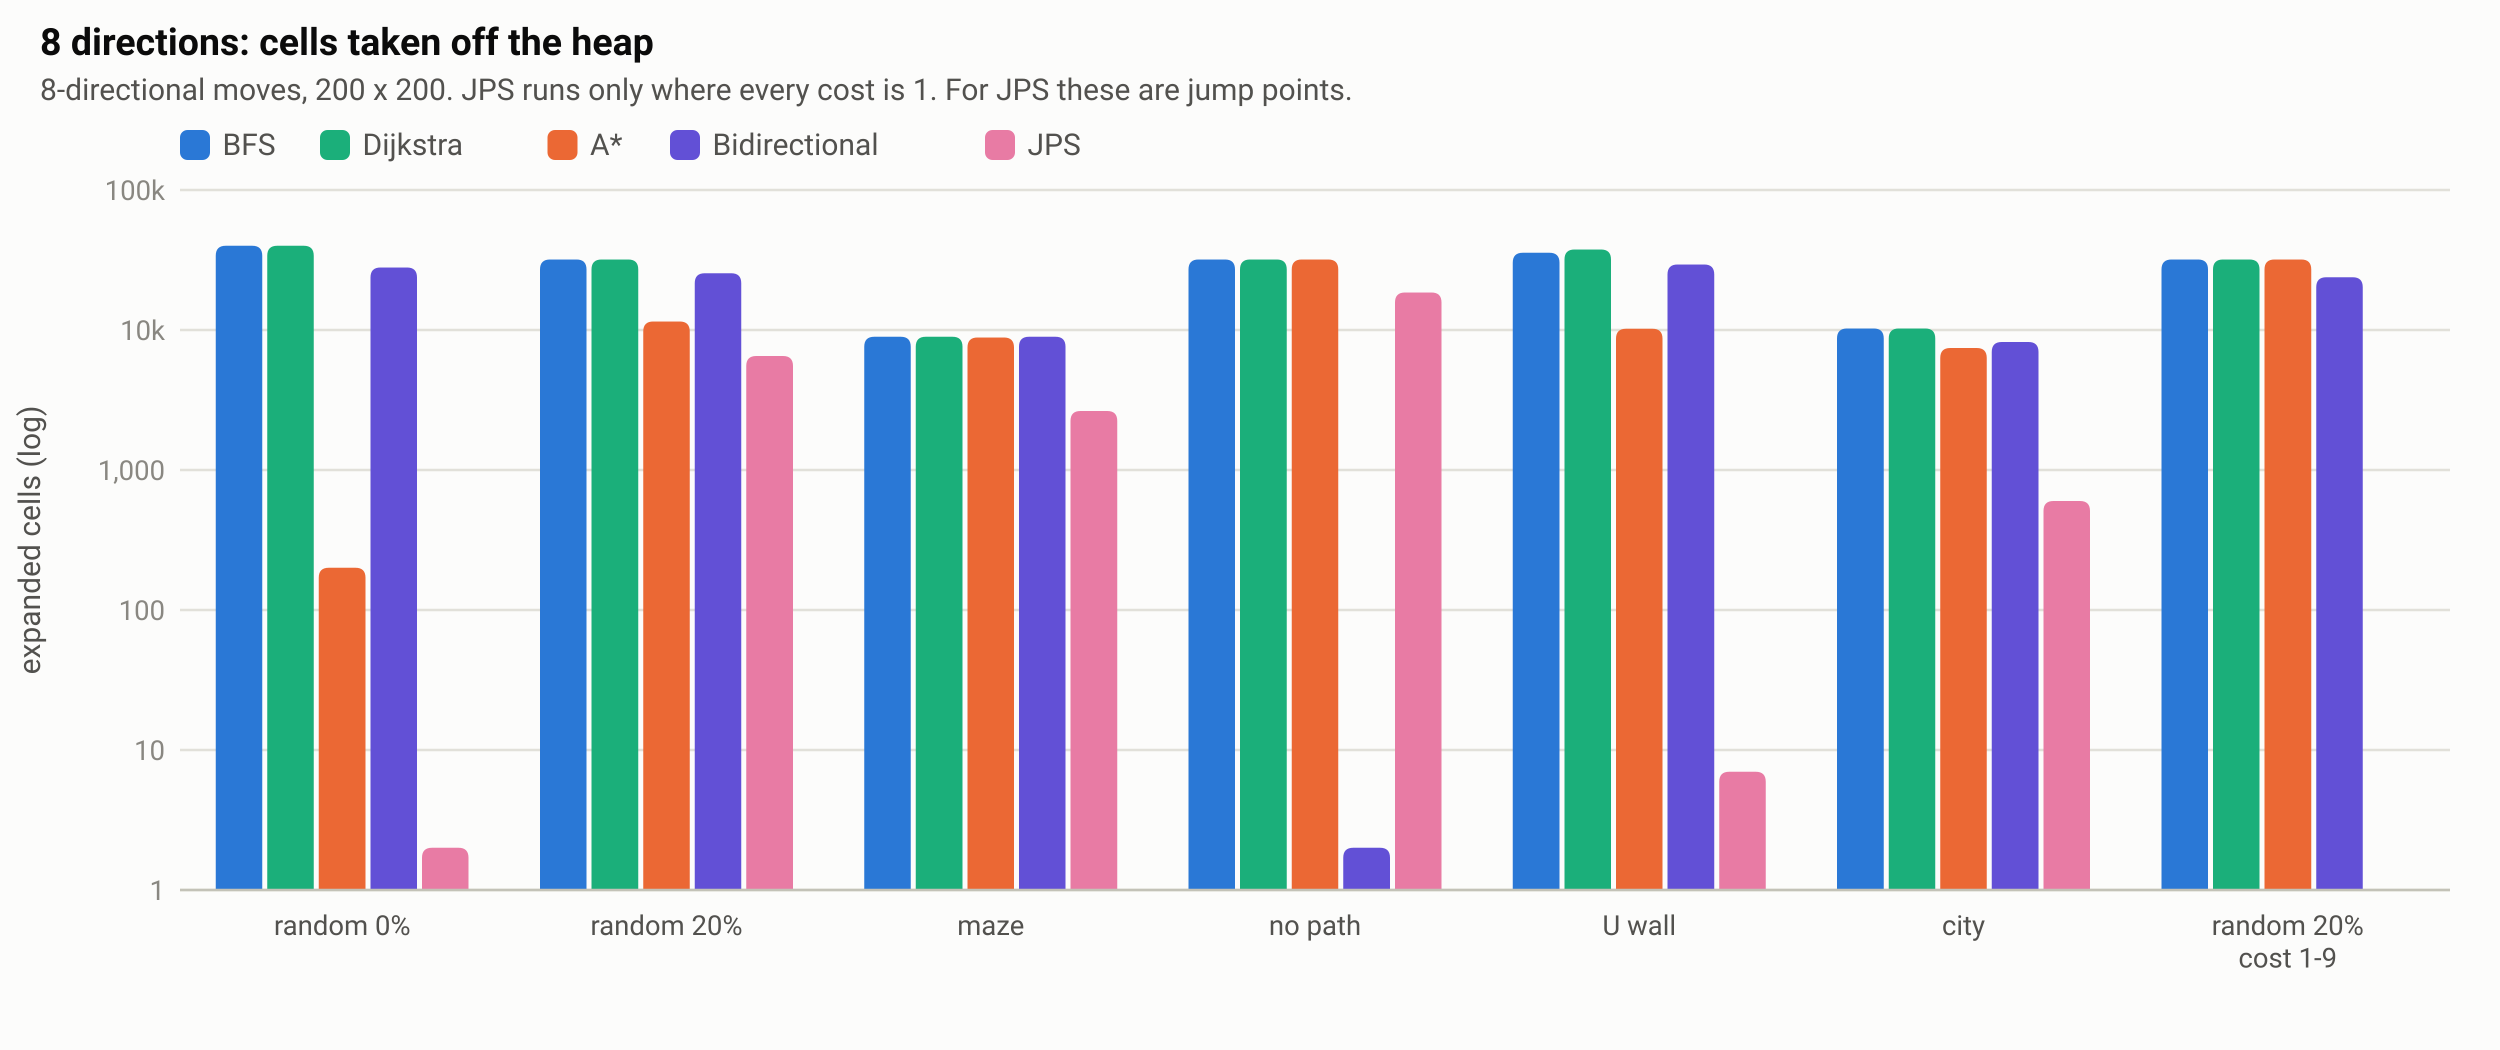
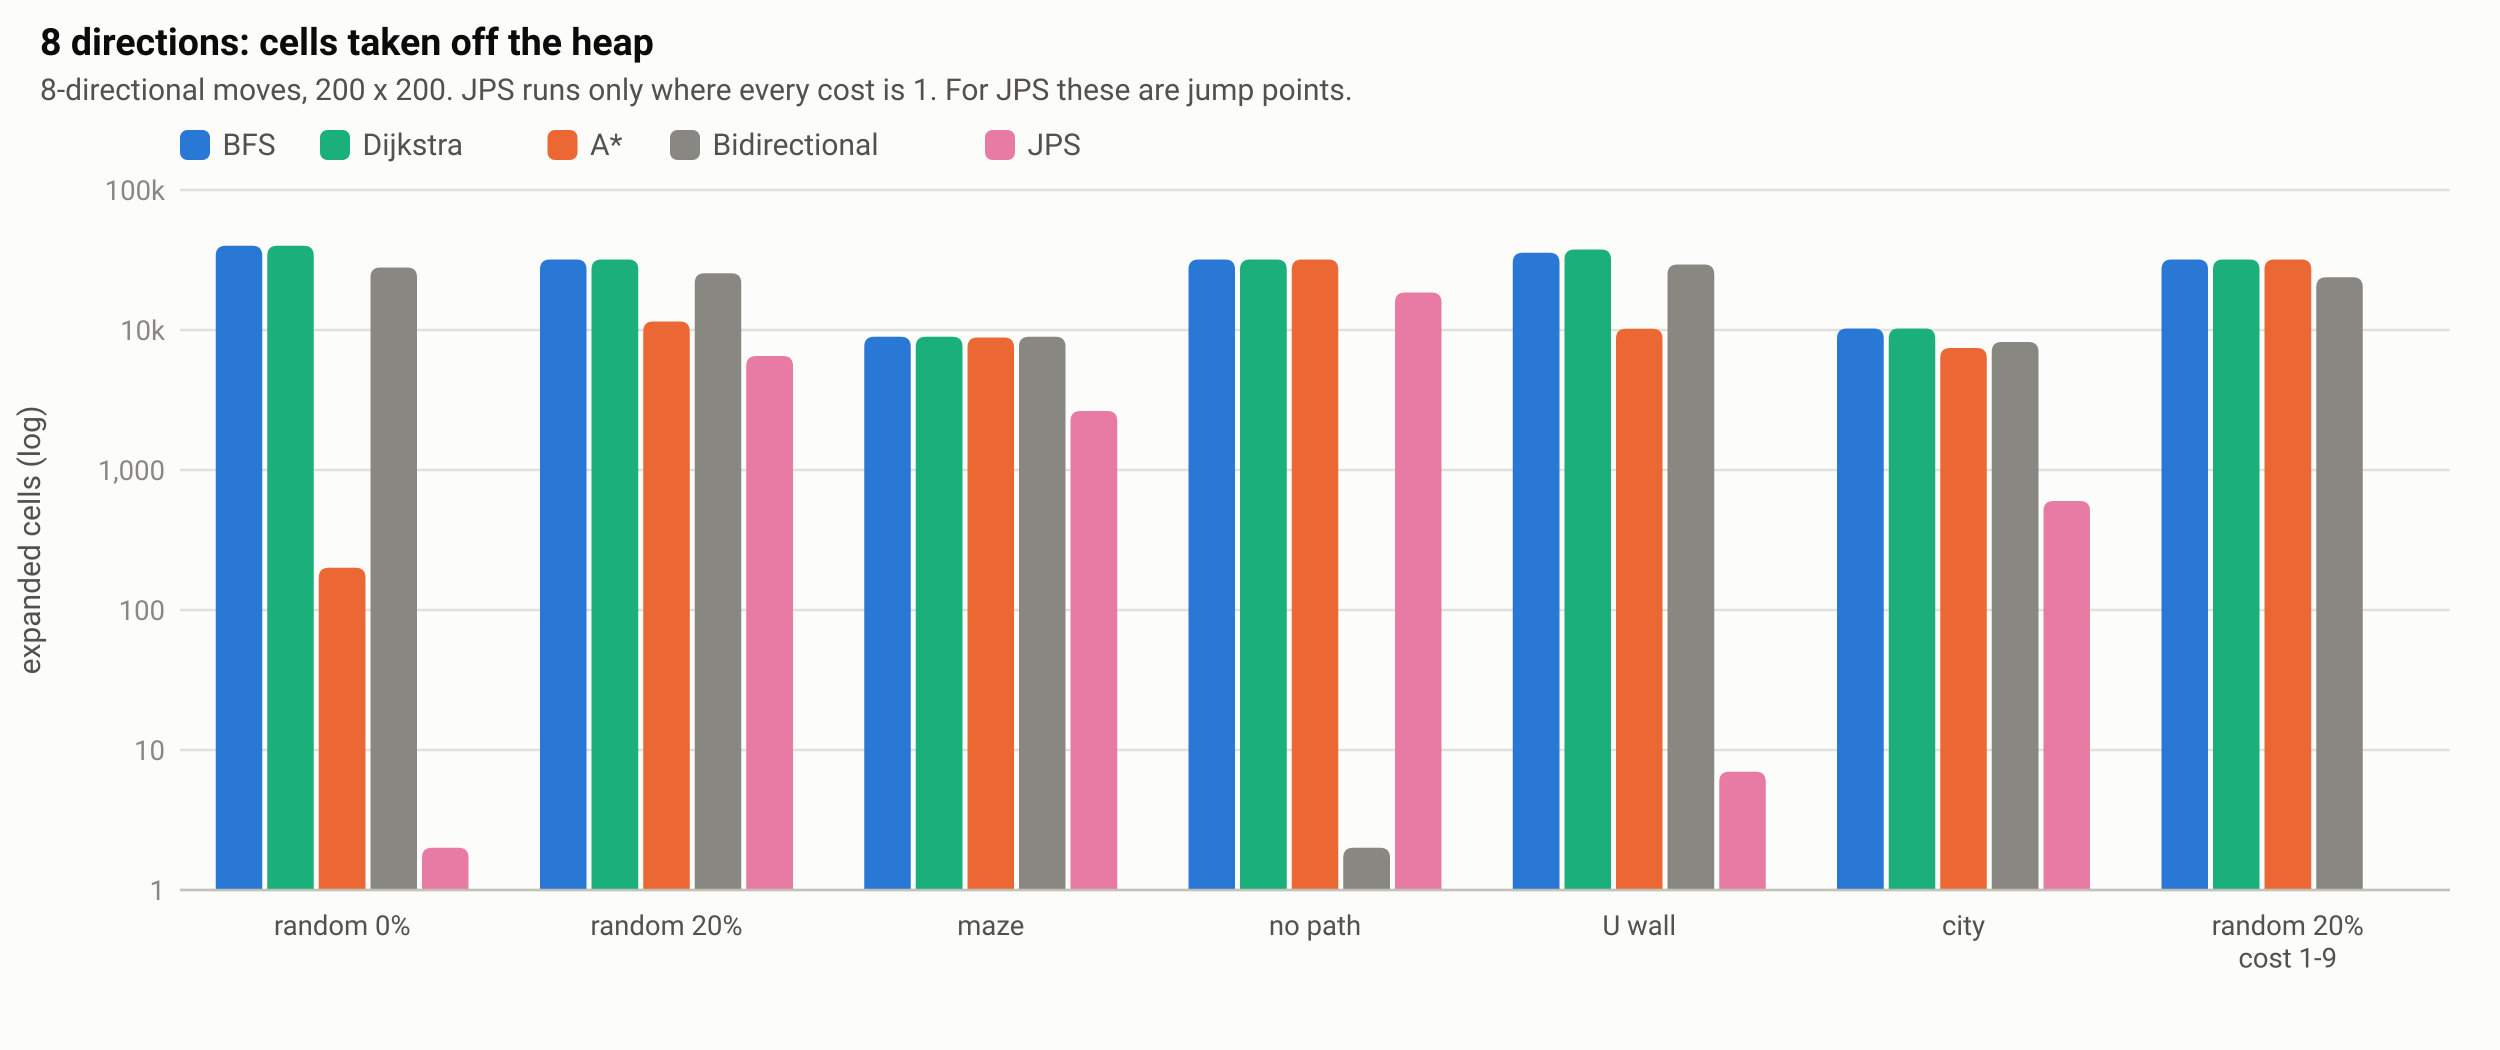
<svg xmlns="http://www.w3.org/2000/svg" width="1000" height="420" viewBox="0 0 1000 420" font-family="system-ui, -apple-system, 'Segoe UI', Roboto, Helvetica, Arial, sans-serif">
  <rect width="100%" height="100%" fill="#fcfcfb" />
  <text x="16.0" y="22.0" font-size="15" fill="#0b0b0b" text-anchor="start" font-weight="600">8 directions: cells taken off the heap</text>
  <text x="16.0" y="40.0" font-size="12" fill="#52514e" text-anchor="start" font-weight="normal">8-directional moves, 200 x 200. JPS runs only where every cost is 1. For JPS these are jump points.</text>
  <line x1="72" y1="356.0" x2="980" y2="356.0" stroke="#e1e0d9" stroke-width="1" />
  <text x="66.0" y="360.0" font-size="11" fill="#898781" text-anchor="end" font-weight="normal">1</text>
  <line x1="72" y1="300.0" x2="980" y2="300.0" stroke="#e1e0d9" stroke-width="1" />
  <text x="66.0" y="304.0" font-size="11" fill="#898781" text-anchor="end" font-weight="normal">10</text>
  <line x1="72" y1="244.0" x2="980" y2="244.0" stroke="#e1e0d9" stroke-width="1" />
  <text x="66.0" y="248.0" font-size="11" fill="#898781" text-anchor="end" font-weight="normal">100</text>
  <line x1="72" y1="188.0" x2="980" y2="188.0" stroke="#e1e0d9" stroke-width="1" />
  <text x="66.0" y="192.0" font-size="11" fill="#898781" text-anchor="end" font-weight="normal">1,000</text>
  <line x1="72" y1="132.0" x2="980" y2="132.0" stroke="#e1e0d9" stroke-width="1" />
  <text x="66.0" y="136.0" font-size="11" fill="#898781" text-anchor="end" font-weight="normal">10k</text>
  <line x1="72" y1="76.0" x2="980" y2="76.0" stroke="#e1e0d9" stroke-width="1" />
  <text x="66.0" y="80.0" font-size="11" fill="#898781" text-anchor="end" font-weight="normal">100k</text>
  <text x="16.0" y="216.0" font-size="12" fill="#52514e" text-anchor="middle" font-weight="normal" transform="rotate(-90 16.0 216.0)">expanded cells (log)</text>
  <path d="M86.3,356.0 L86.3,102.3 Q86.3,98.3 90.3,98.3 L100.9,98.3 Q104.9,98.3 104.9,102.3 L104.9,356.0 Z" fill="#2a78d6" />
  <path d="M106.9,356.0 L106.9,102.3 Q106.9,98.3 110.9,98.3 L121.5,98.3 Q125.5,98.3 125.5,102.3 L125.5,356.0 Z" fill="#1baf7a" />
  <path d="M127.5,356.0 L127.5,231.1 Q127.5,227.1 131.5,227.1 L142.2,227.1 Q146.2,227.1 146.2,231.1 L146.2,356.0 Z" fill="#eb6834" />
-   <path d="M148.2,356.0 L148.2,111.0 Q148.2,107.0 152.2,107.0 L162.8,107.0 Q166.8,107.0 166.8,111.0 L166.8,356.0 Z" fill="#6250d6" />
+   <path d="M148.2,356.0 L148.2,111.0 Q148.2,107.0 152.2,107.0 L162.8,107.0 Q166.8,107.0 166.8,111.0 L166.8,356.0 Z" fill="#898781" />
  <path d="M168.8,356.0 L168.8,343.1 Q168.8,339.1 172.8,339.1 L183.4,339.1 Q187.4,339.1 187.4,343.1 L187.4,356.0 Z" fill="#e87ba4" />
  <text x="136.9" y="374.0" font-size="11" fill="#52514e" text-anchor="middle" font-weight="normal">random 0%</text>
  <path d="M216.0,356.0 L216.0,107.8 Q216.0,103.8 220.0,103.8 L230.6,103.8 Q234.6,103.8 234.6,107.8 L234.6,356.0 Z" fill="#2a78d6" />
  <path d="M236.6,356.0 L236.6,107.8 Q236.6,103.8 240.6,103.8 L251.3,103.8 Q255.3,103.8 255.3,107.8 L255.3,356.0 Z" fill="#1baf7a" />
  <path d="M257.3,356.0 L257.3,132.6 Q257.3,128.6 261.3,128.6 L271.9,128.6 Q275.9,128.6 275.9,132.6 L275.9,356.0 Z" fill="#eb6834" />
-   <path d="M277.9,356.0 L277.9,113.3 Q277.9,109.3 281.9,109.3 L292.5,109.3 Q296.5,109.3 296.5,113.3 L296.5,356.0 Z" fill="#6250d6" />
+   <path d="M277.9,356.0 L277.9,113.3 Q277.9,109.3 281.9,109.3 L292.5,109.3 Q296.5,109.3 296.5,113.3 L296.5,356.0 Z" fill="#898781" />
  <path d="M298.5,356.0 L298.5,146.4 Q298.5,142.4 302.5,142.4 L313.2,142.4 Q317.2,142.4 317.2,146.4 L317.2,356.0 Z" fill="#e87ba4" />
  <text x="266.6" y="374.0" font-size="11" fill="#52514e" text-anchor="middle" font-weight="normal">random 20%</text>
  <path d="M345.7,356.0 L345.7,138.7 Q345.7,134.7 349.7,134.7 L360.3,134.7 Q364.3,134.7 364.3,138.7 L364.3,356.0 Z" fill="#2a78d6" />
  <path d="M366.3,356.0 L366.3,138.7 Q366.3,134.7 370.3,134.7 L381.0,134.7 Q385.0,134.7 385.0,138.7 L385.0,356.0 Z" fill="#1baf7a" />
  <path d="M387.0,356.0 L387.0,139.0 Q387.0,135.0 391.0,135.0 L401.6,135.0 Q405.6,135.0 405.6,139.0 L405.6,356.0 Z" fill="#eb6834" />
-   <path d="M407.6,356.0 L407.6,138.7 Q407.6,134.7 411.6,134.7 L422.2,134.7 Q426.2,134.7 426.2,138.7 L426.2,356.0 Z" fill="#6250d6" />
+   <path d="M407.6,356.0 L407.6,138.7 Q407.6,134.7 411.6,134.7 L422.2,134.7 Q426.2,134.7 426.2,138.7 L426.2,356.0 Z" fill="#898781" />
  <path d="M428.2,356.0 L428.2,168.4 Q428.2,164.4 432.2,164.4 L442.9,164.4 Q446.9,164.4 446.9,168.4 L446.9,356.0 Z" fill="#e87ba4" />
  <text x="396.3" y="374.0" font-size="11" fill="#52514e" text-anchor="middle" font-weight="normal">maze</text>
  <path d="M475.4,356.0 L475.4,107.8 Q475.4,103.8 479.4,103.8 L490.0,103.8 Q494.0,103.8 494.0,107.8 L494.0,356.0 Z" fill="#2a78d6" />
  <path d="M496.0,356.0 L496.0,107.8 Q496.0,103.8 500.0,103.8 L510.7,103.8 Q514.7,103.8 514.7,107.8 L514.7,356.0 Z" fill="#1baf7a" />
  <path d="M516.7,356.0 L516.7,107.8 Q516.7,103.8 520.7,103.8 L531.3,103.8 Q535.3,103.8 535.3,107.8 L535.3,356.0 Z" fill="#eb6834" />
-   <path d="M537.3,356.0 L537.3,343.1 Q537.3,339.1 541.3,339.1 L552.0,339.1 Q556.0,339.1 556.0,343.1 L556.0,356.0 Z" fill="#6250d6" />
+   <path d="M537.3,356.0 L537.3,343.1 Q537.3,339.1 541.3,339.1 L552.0,339.1 Q556.0,339.1 556.0,343.1 L556.0,356.0 Z" fill="#898781" />
  <path d="M558.0,356.0 L558.0,121.0 Q558.0,117.0 562.0,117.0 L572.6,117.0 Q576.6,117.0 576.6,121.0 L576.6,356.0 Z" fill="#e87ba4" />
  <text x="526.0" y="374.0" font-size="11" fill="#52514e" text-anchor="middle" font-weight="normal">no path</text>
  <path d="M605.1,356.0 L605.1,105.1 Q605.1,101.1 609.1,101.1 L619.8,101.1 Q623.8,101.1 623.8,105.1 L623.8,356.0 Z" fill="#2a78d6" />
  <path d="M625.8,356.0 L625.8,103.8 Q625.8,99.8 629.8,99.8 L640.4,99.8 Q644.4,99.8 644.4,103.8 L644.4,356.0 Z" fill="#1baf7a" />
  <path d="M646.4,356.0 L646.4,135.5 Q646.4,131.5 650.4,131.5 L661.0,131.5 Q665.0,131.5 665.0,135.5 L665.0,356.0 Z" fill="#eb6834" />
-   <path d="M667.0,356.0 L667.0,109.8 Q667.0,105.8 671.0,105.8 L681.7,105.8 Q685.7,105.8 685.7,109.8 L685.7,356.0 Z" fill="#6250d6" />
+   <path d="M667.0,356.0 L667.0,109.8 Q667.0,105.8 671.0,105.8 L681.7,105.8 Q685.7,105.8 685.7,109.8 L685.7,356.0 Z" fill="#898781" />
  <path d="M687.7,356.0 L687.7,312.7 Q687.7,308.7 691.7,308.7 L702.3,308.7 Q706.3,308.7 706.3,312.7 L706.3,356.0 Z" fill="#e87ba4" />
  <text x="655.7" y="374.0" font-size="11" fill="#52514e" text-anchor="middle" font-weight="normal">U wall</text>
  <path d="M734.8,356.0 L734.8,135.4 Q734.8,131.4 738.8,131.4 L749.5,131.4 Q753.5,131.4 753.5,135.4 L753.5,356.0 Z" fill="#2a78d6" />
  <path d="M755.5,356.0 L755.5,135.4 Q755.5,131.4 759.5,131.4 L770.1,131.4 Q774.1,131.4 774.1,135.4 L774.1,356.0 Z" fill="#1baf7a" />
  <path d="M776.1,356.0 L776.1,143.2 Q776.1,139.2 780.1,139.2 L790.7,139.2 Q794.7,139.2 794.7,143.2 L794.7,356.0 Z" fill="#eb6834" />
-   <path d="M796.7,356.0 L796.7,140.8 Q796.7,136.8 800.7,136.8 L811.4,136.8 Q815.4,136.8 815.4,140.8 L815.4,356.0 Z" fill="#6250d6" />
+   <path d="M796.7,356.0 L796.7,140.8 Q796.7,136.8 800.7,136.8 L811.4,136.8 Q815.4,136.8 815.4,140.8 L815.4,356.0 Z" fill="#898781" />
  <path d="M817.4,356.0 L817.4,204.4 Q817.4,200.4 821.4,200.4 L832.0,200.4 Q836.0,200.4 836.0,204.4 L836.0,356.0 Z" fill="#e87ba4" />
  <text x="785.4" y="374.0" font-size="11" fill="#52514e" text-anchor="middle" font-weight="normal">city</text>
  <path d="M864.6,356.0 L864.6,107.8 Q864.6,103.8 868.6,103.8 L879.2,103.8 Q883.2,103.8 883.2,107.8 L883.2,356.0 Z" fill="#2a78d6" />
  <path d="M885.2,356.0 L885.2,107.8 Q885.2,103.8 889.2,103.8 L899.8,103.8 Q903.8,103.8 903.8,107.8 L903.8,356.0 Z" fill="#1baf7a" />
  <path d="M905.8,356.0 L905.8,107.8 Q905.8,103.8 909.8,103.8 L920.5,103.8 Q924.5,103.8 924.5,107.8 L924.5,356.0 Z" fill="#eb6834" />
-   <path d="M926.5,356.0 L926.5,114.9 Q926.5,110.9 930.5,110.9 L941.1,110.9 Q945.1,110.9 945.1,114.9 L945.1,356.0 Z" fill="#6250d6" />
+   <path d="M926.5,356.0 L926.5,114.9 Q926.5,110.9 930.5,110.9 L941.1,110.9 Q945.1,110.9 945.1,114.9 L945.1,356.0 Z" fill="#898781" />
  <text x="915.1" y="374.0" font-size="11" fill="#52514e" text-anchor="middle" font-weight="normal">random 20%</text>
  <text x="915.1" y="387.0" font-size="11" fill="#52514e" text-anchor="middle" font-weight="normal">cost 1-9</text>
  <line x1="72" y1="356" x2="980" y2="356" stroke="#c3c2b7" stroke-width="1" />
  <rect x="72" y="52" width="12" height="12" rx="3" fill="#2a78d6" />
  <text x="89.0" y="62.0" font-size="12" fill="#52514e" text-anchor="start" font-weight="normal">BFS</text>
  <rect x="128" y="52" width="12" height="12" rx="3" fill="#1baf7a" />
  <text x="145.0" y="62.0" font-size="12" fill="#52514e" text-anchor="start" font-weight="normal">Dijkstra</text>
  <rect x="219" y="52" width="12" height="12" rx="3" fill="#eb6834" />
  <text x="236.0" y="62.0" font-size="12" fill="#52514e" text-anchor="start" font-weight="normal">A*</text>
-   <rect x="268" y="52" width="12" height="12" rx="3" fill="#6250d6" />
+   <rect x="268" y="52" width="12" height="12" rx="3" fill="#898781" />
  <text x="285.0" y="62.0" font-size="12" fill="#52514e" text-anchor="start" font-weight="normal">Bidirectional</text>
  <rect x="394" y="52" width="12" height="12" rx="3" fill="#e87ba4" />
  <text x="411.0" y="62.0" font-size="12" fill="#52514e" text-anchor="start" font-weight="normal">JPS</text>
</svg>
